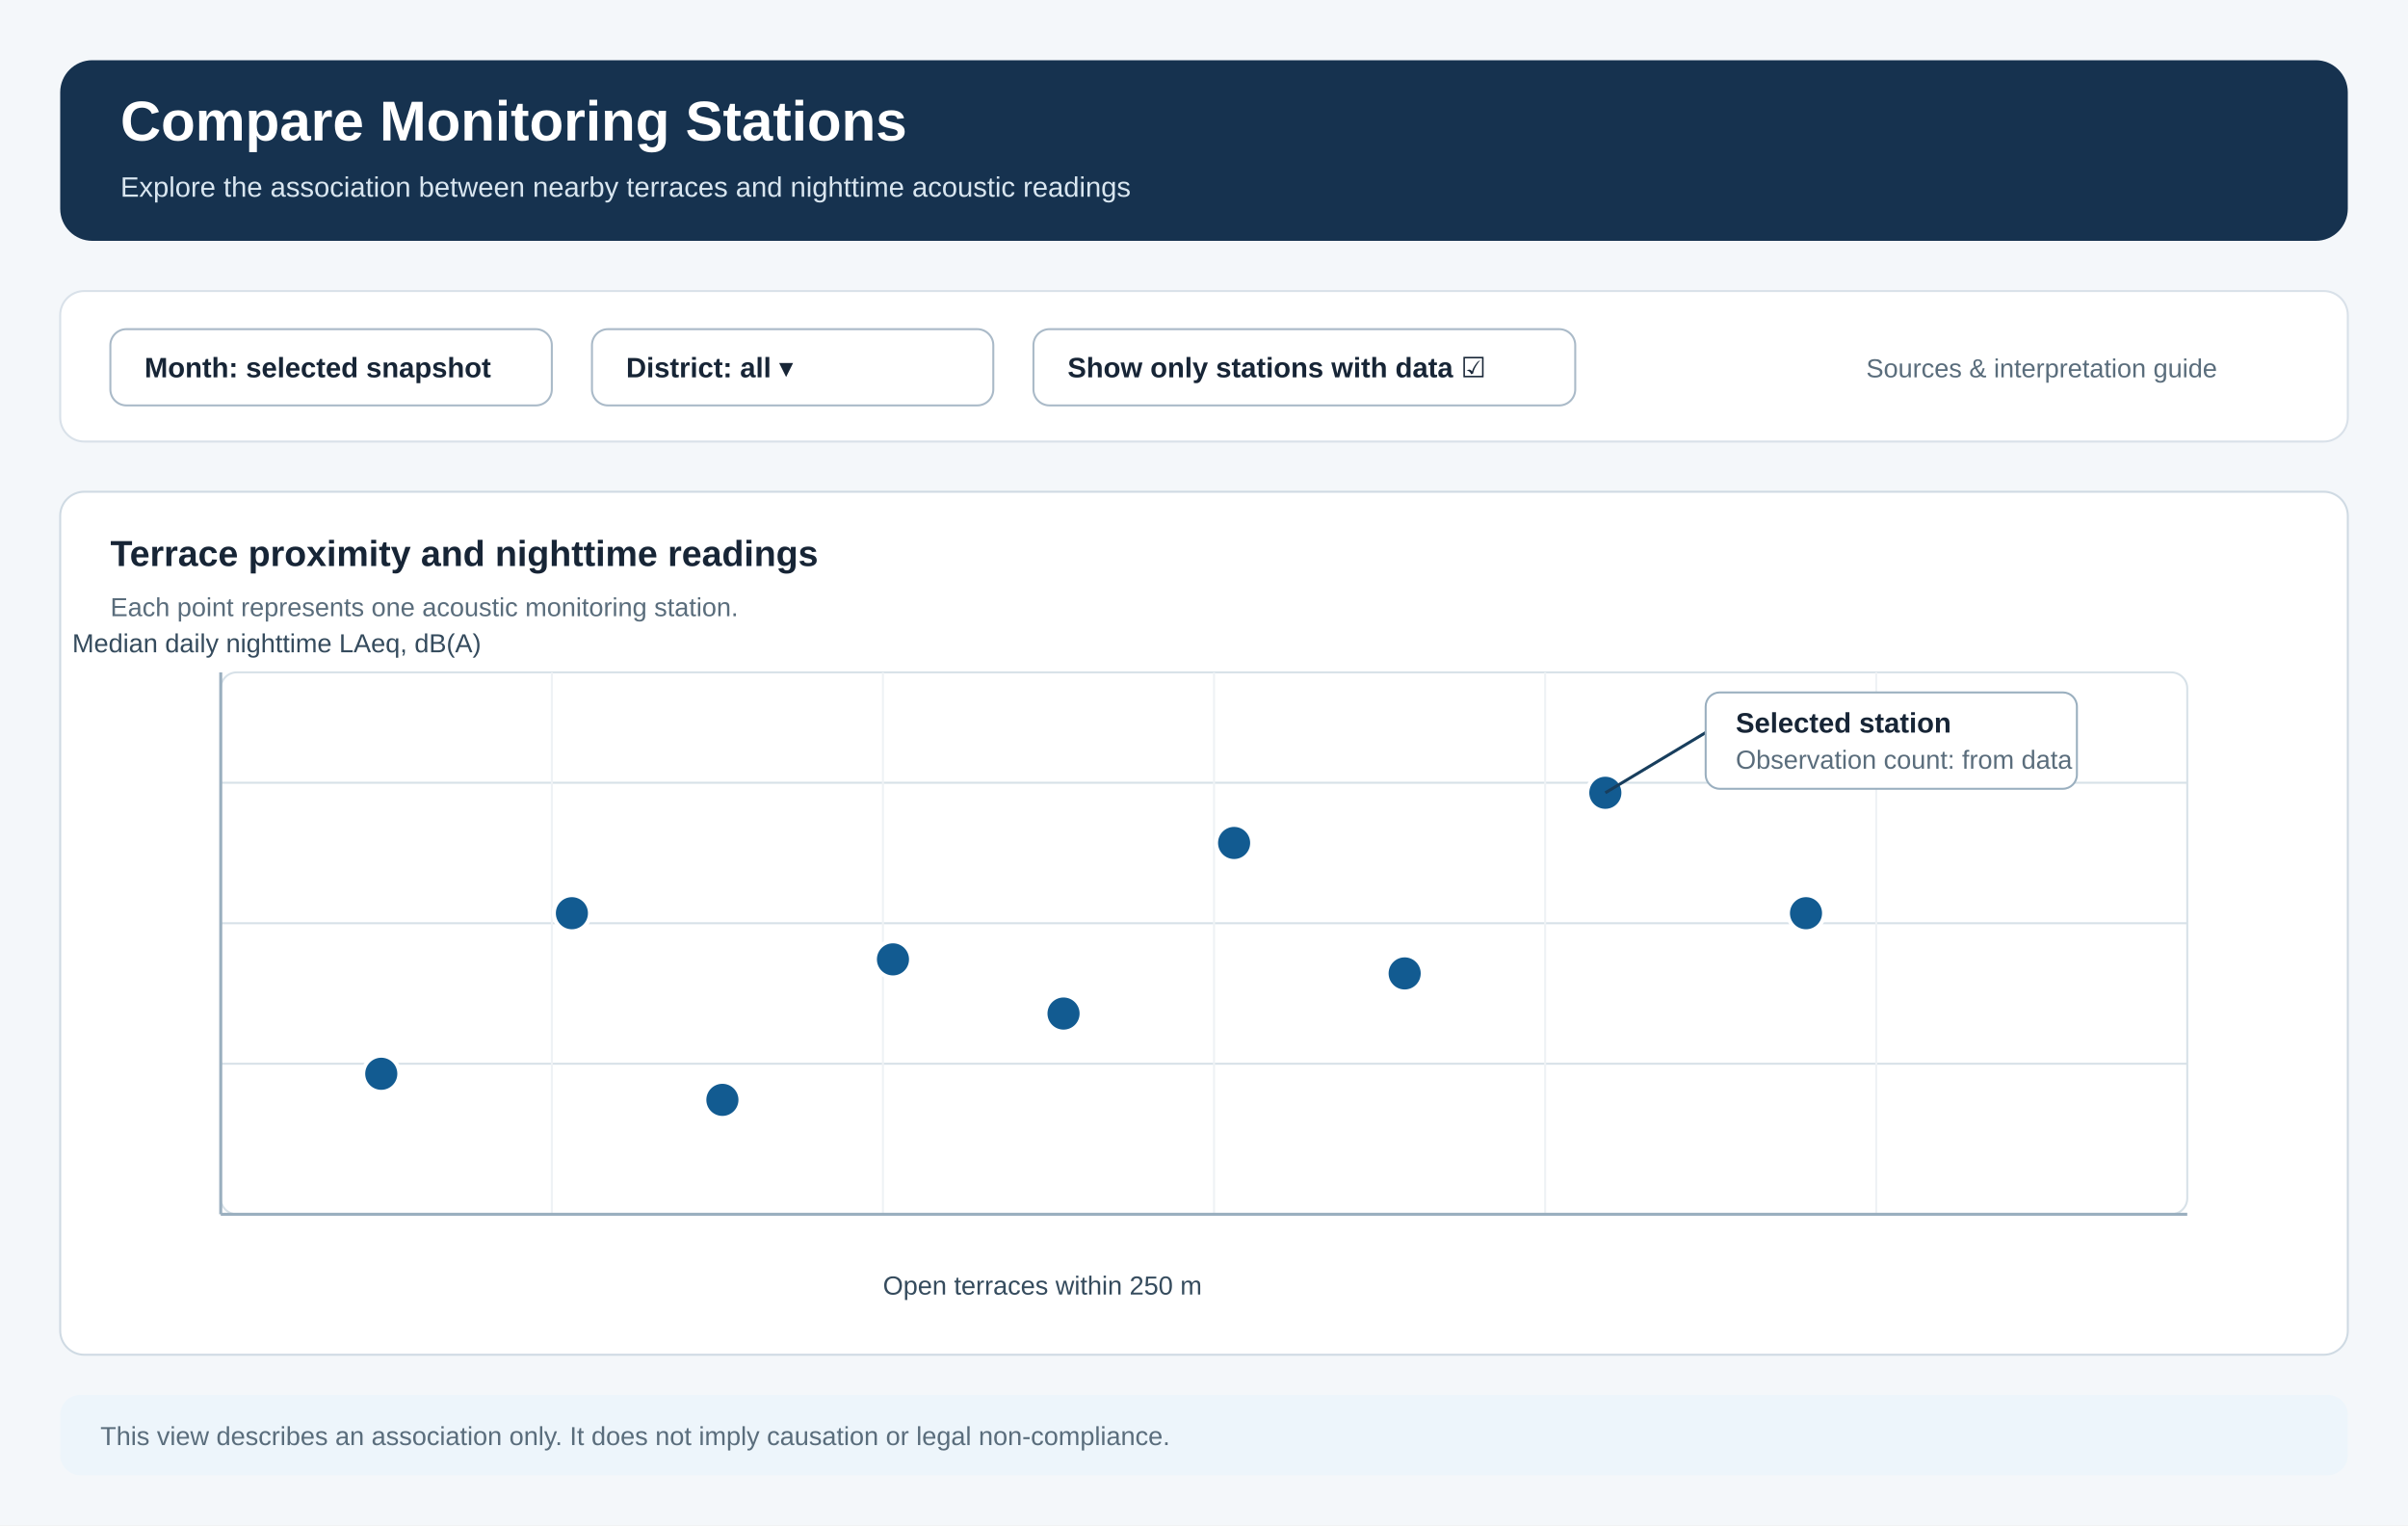
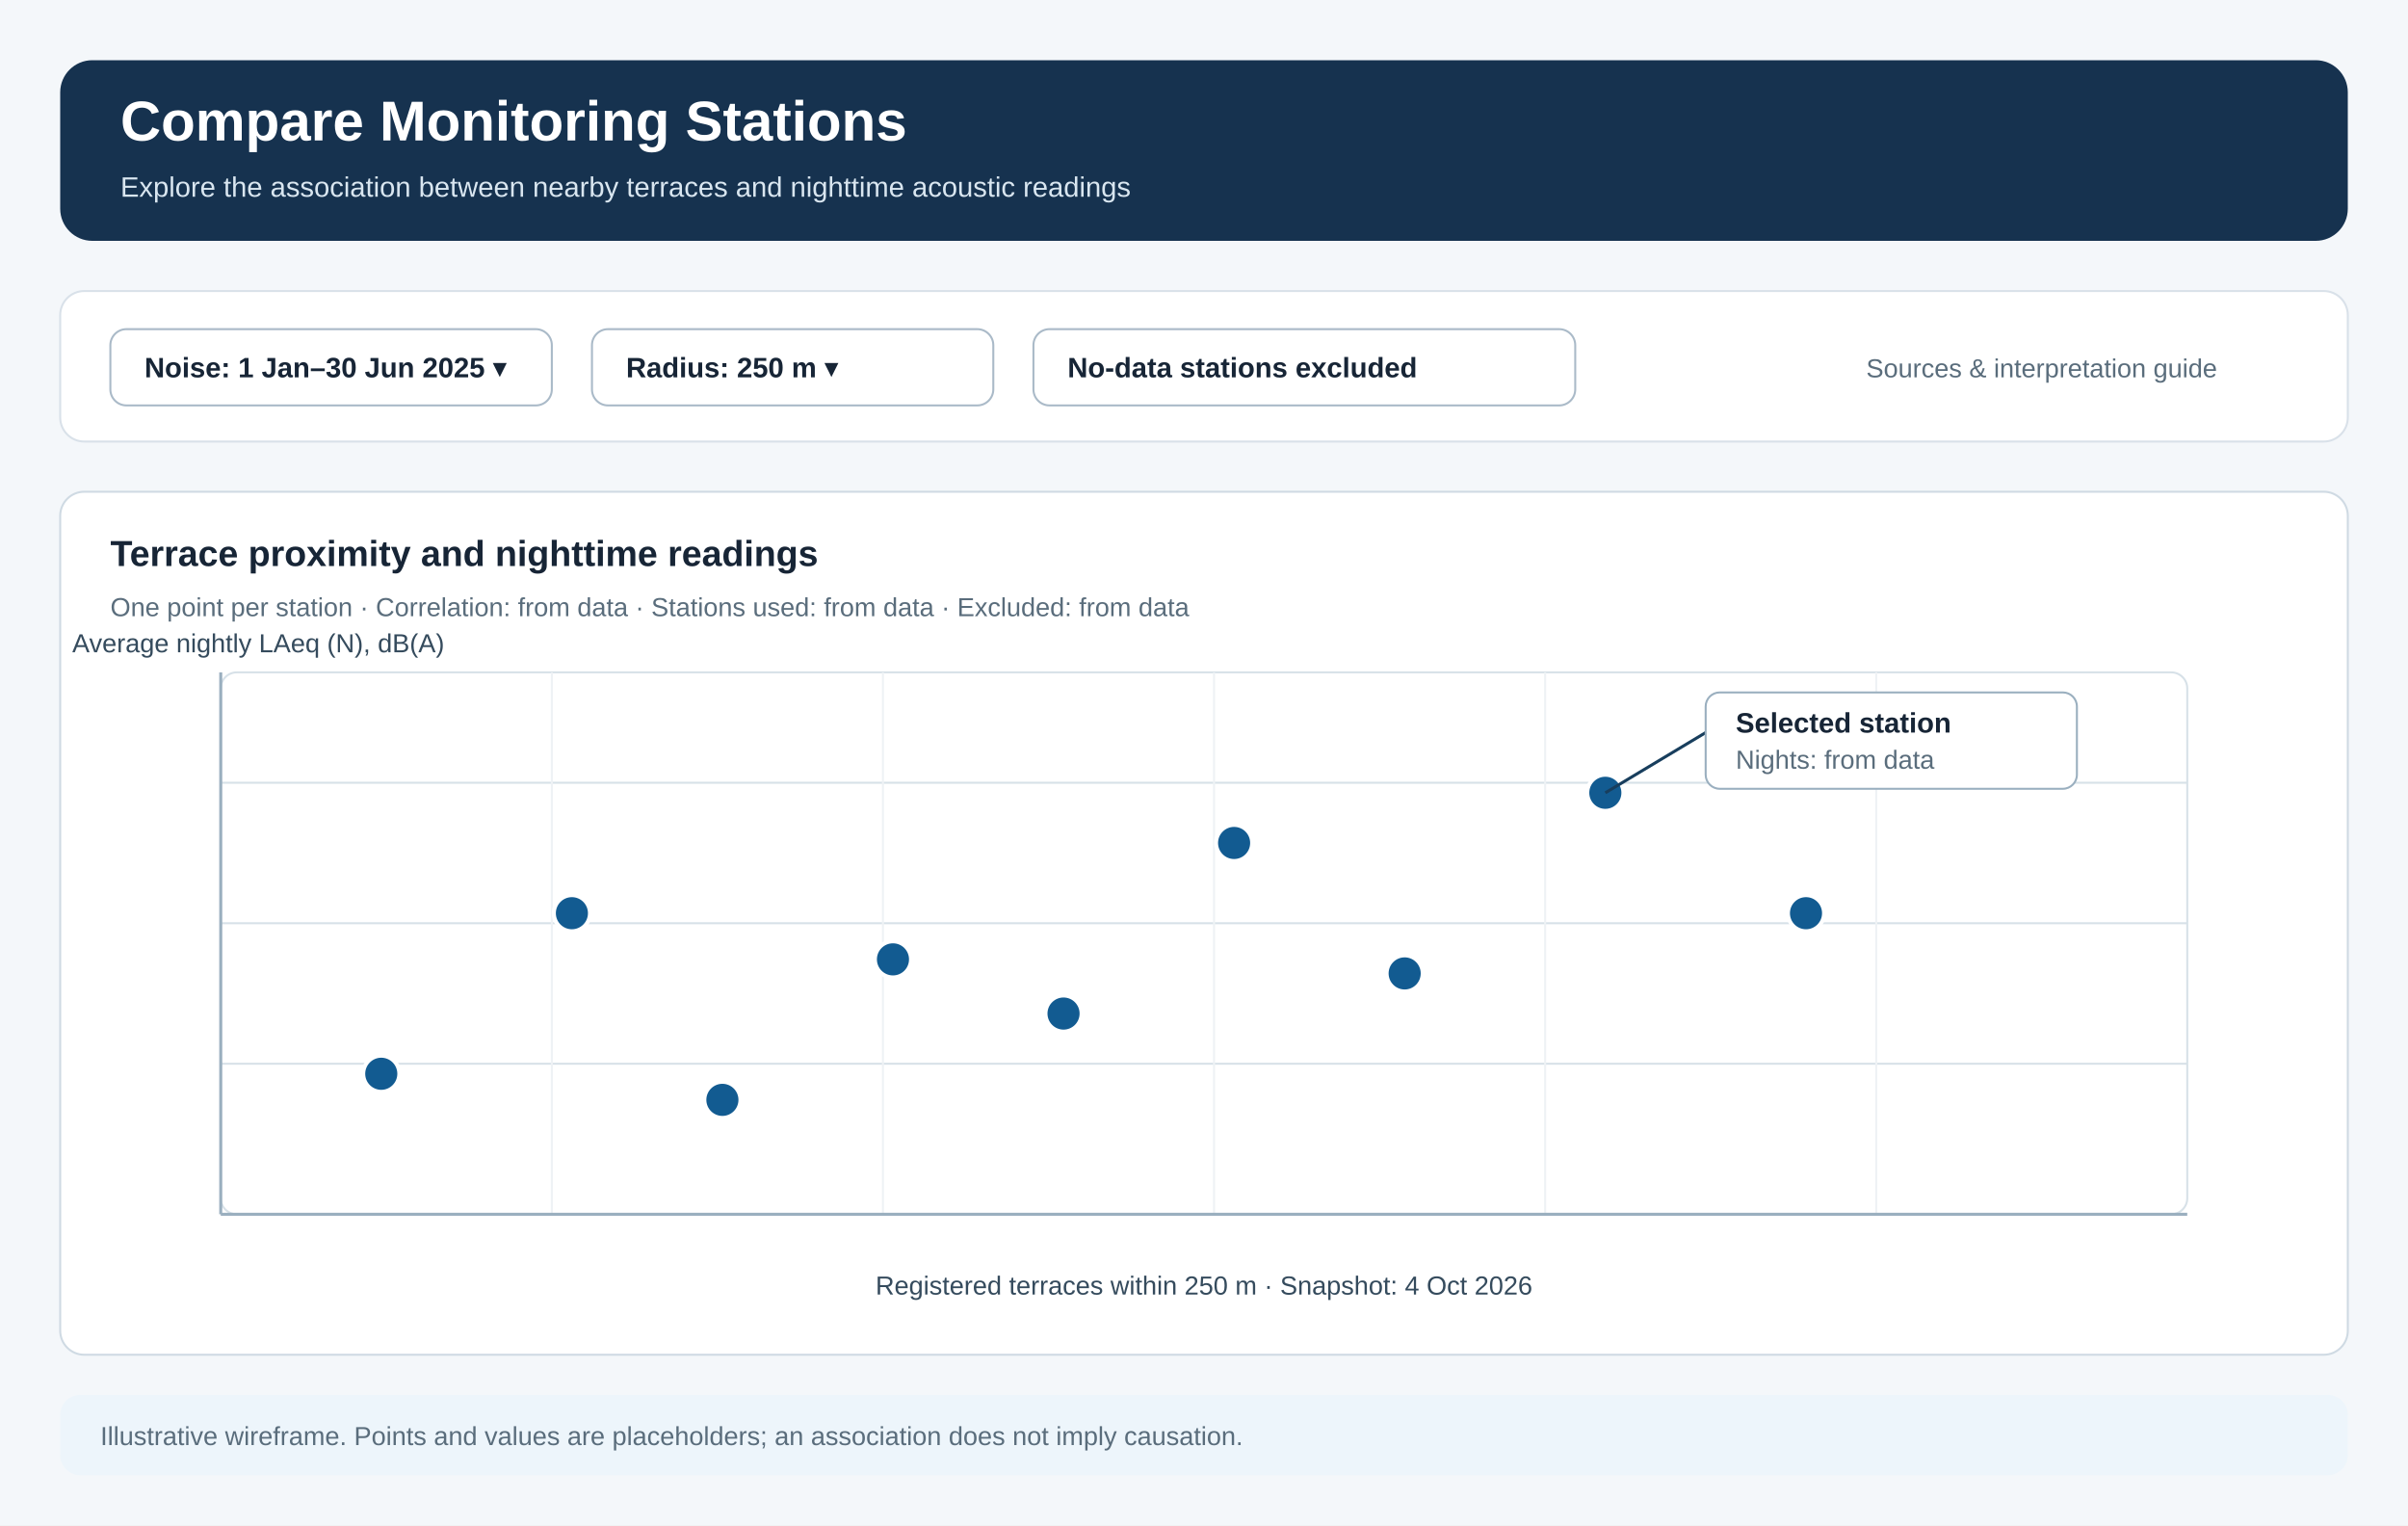
<svg xmlns="http://www.w3.org/2000/svg" width="1200" height="760" viewBox="0 0 1200 760">
  <style>
    text { font-family: Arial, Helvetica, sans-serif; fill: #172536; }
    .title { font-size: 28px; font-weight: 700; fill: #ffffff; }
    .subtitle { font-size: 14px; fill: #d9e6f0; }
    .section { font-size: 18px; font-weight: 700; }
    .small { font-size: 13px; fill: #5a6d7c; }
    .label { font-size: 14px; font-weight: 600; }
    .axis { font-size: 13px; fill: #354b5d; }
  </style>
  <rect width="1200" height="760" fill="#f4f7fa" />
  <rect x="30" y="30" width="1140" height="90" rx="16" fill="#16324f" />
  <text x="60" y="70" class="title">Compare Monitoring Stations</text>
  <text x="60" y="98" class="subtitle">Explore the association between nearby terraces and nighttime acoustic readings</text>
  <rect x="30" y="145" width="1140" height="75" rx="12" fill="#ffffff" stroke="#d9e1e9" />
  <rect x="55" y="164" width="220" height="38" rx="8" fill="#ffffff" stroke="#aabac8" />
-   <text x="72" y="188" class="label">Month: selected snapshot</text>
+   <text x="72" y="188" class="label">Noise: 1 Jan–30 Jun 2025 ▾</text>
  <rect x="295" y="164" width="200" height="38" rx="8" fill="#ffffff" stroke="#aabac8" />
-   <text x="312" y="188" class="label">District: all ▾</text>
+   <text x="312" y="188" class="label">Radius: 250 m ▾</text>
  <rect x="515" y="164" width="270" height="38" rx="8" fill="#ffffff" stroke="#aabac8" />
-   <text x="532" y="188" class="label">Show only stations with data ☑</text>
+   <text x="532" y="188" class="label">No-data stations excluded</text>
  <text x="930" y="188" class="small">Sources &amp; interpretation guide</text>
  <rect x="30" y="245" width="1140" height="430" rx="12" fill="#ffffff" stroke="#cfdae3" />
  <text x="55" y="282" class="section">Terrace proximity and nighttime readings</text>
-   <text x="55" y="307" class="small">Each point represents one acoustic monitoring station.</text>
+   <text x="55" y="307" class="small">One point per station · Correlation: from data · Stations used: from data · Excluded: from data</text>
  <rect x="110" y="335" width="980" height="270" rx="8" fill="#ffffff" stroke="#d7e1e8" />
  <line x1="110" y1="390" x2="1090" y2="390" stroke="#d7e1e8" />
  <line x1="110" y1="460" x2="1090" y2="460" stroke="#d7e1e8" />
  <line x1="110" y1="530" x2="1090" y2="530" stroke="#d7e1e8" />
  <line x1="275" y1="335" x2="275" y2="605" stroke="#eef2f5" />
  <line x1="440" y1="335" x2="440" y2="605" stroke="#eef2f5" />
  <line x1="605" y1="335" x2="605" y2="605" stroke="#eef2f5" />
  <line x1="770" y1="335" x2="770" y2="605" stroke="#eef2f5" />
  <line x1="935" y1="335" x2="935" y2="605" stroke="#eef2f5" />
  <line x1="110" y1="605" x2="1090" y2="605" stroke="#9aafbf" stroke-width="1.5" />
  <line x1="110" y1="335" x2="110" y2="605" stroke="#9aafbf" stroke-width="1.5" />
  <g fill="#125b91" stroke="#ffffff" stroke-width="2">
    <circle cx="190" cy="535" r="9" />
    <circle cx="285" cy="455" r="9" />
    <circle cx="360" cy="548" r="9" />
    <circle cx="445" cy="478" r="9" />
    <circle cx="530" cy="505" r="9" />
    <circle cx="615" cy="420" r="9" />
    <circle cx="700" cy="485" r="9" />
    <circle cx="800" cy="395" r="9" />
    <circle cx="900" cy="455" r="9" />
    <circle cx="1015" cy="370" r="9" />
  </g>
  <line x1="800" y1="395" x2="850" y2="365" stroke="#183e5d" stroke-width="1.5" />
  <rect x="850" y="345" width="185" height="48" rx="7" fill="#ffffff" stroke="#9aafbf" />
  <text x="865" y="365" class="label">Selected station</text>
-   <text x="865" y="383" class="small">Observation count: from data</text>
-   <text x="440" y="645" class="axis">Open terraces within 250 m</text>
-   <text x="36" y="325" class="axis">Median daily nighttime LAeq, dB(A)</text>
+   <text x="865" y="383" class="small">Nights: from data</text>
+   <text x="600" y="645" class="axis" text-anchor="middle">Registered terraces within 250 m · Snapshot: 4 Oct 2026</text>
+   <text x="36" y="325" class="axis">Average nightly LAeq (N), dB(A)</text>
  <rect x="30" y="695" width="1140" height="40" rx="10" fill="#edf5fb" />
  <text x="50" y="720" class="small">
-     This view describes an association only. It does not imply causation or legal non-compliance.
+     Illustrative wireframe. Points and values are placeholders; an association does not imply causation.
  </text>
</svg>
